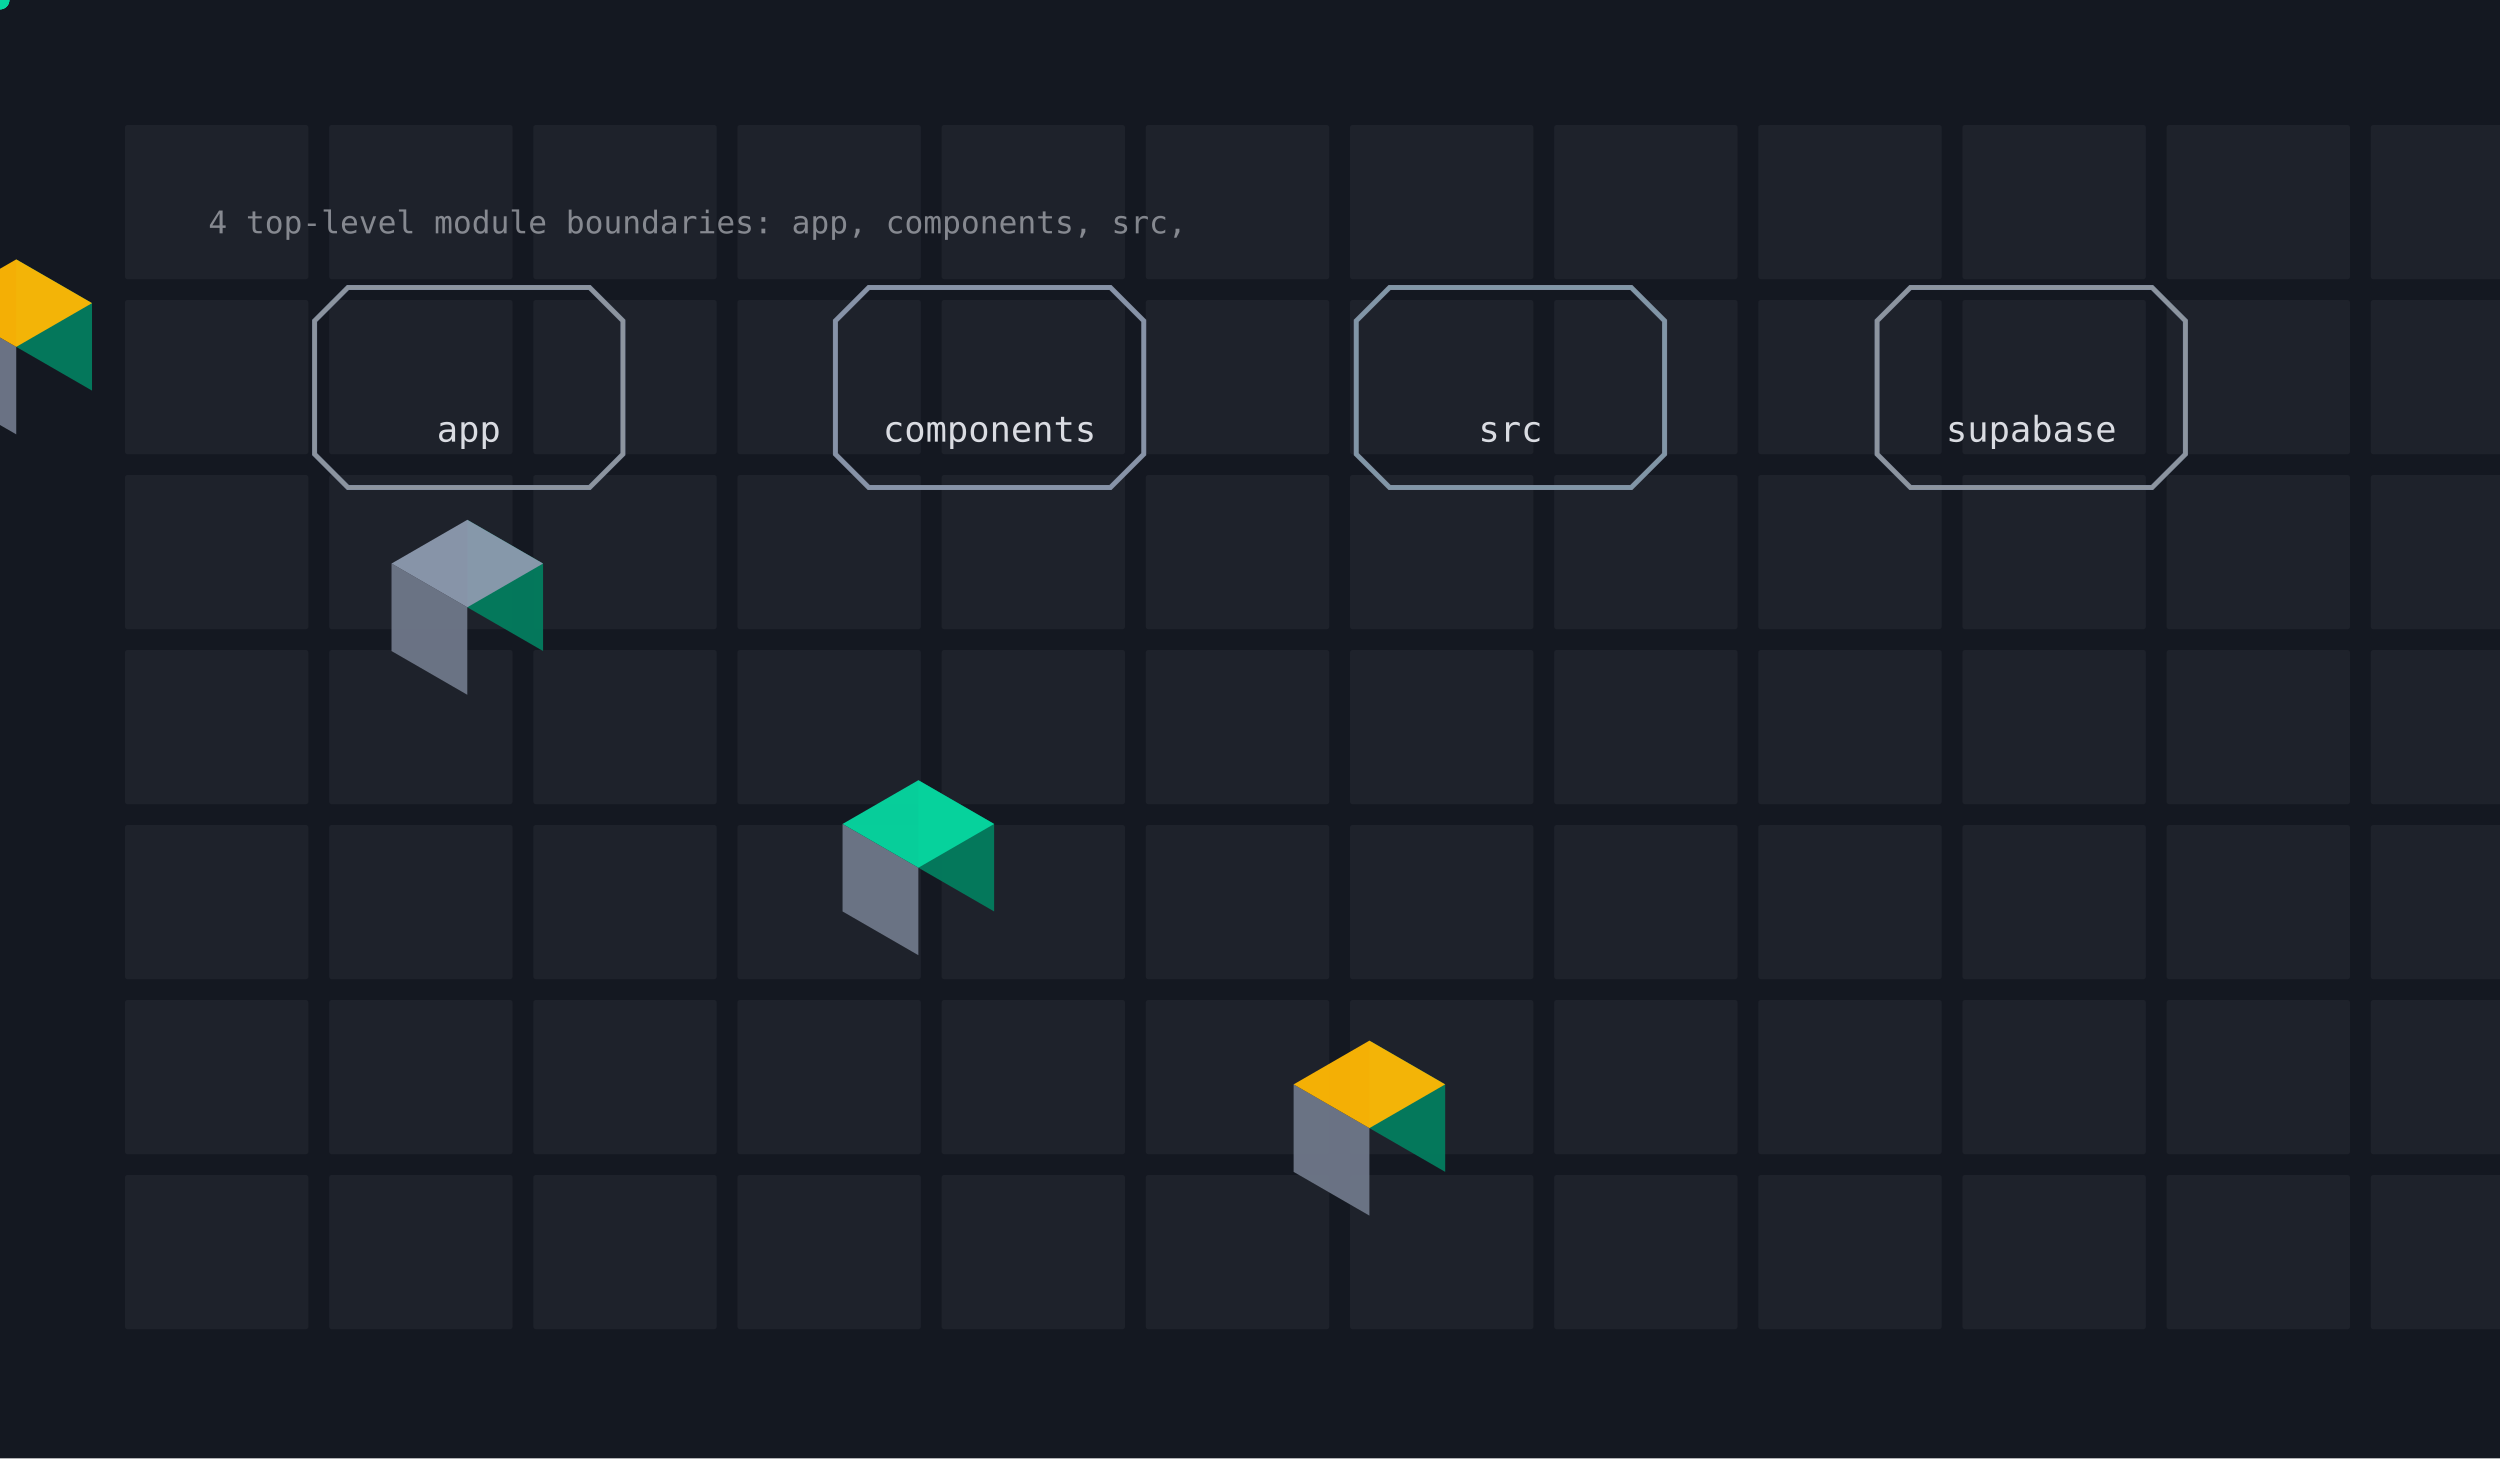
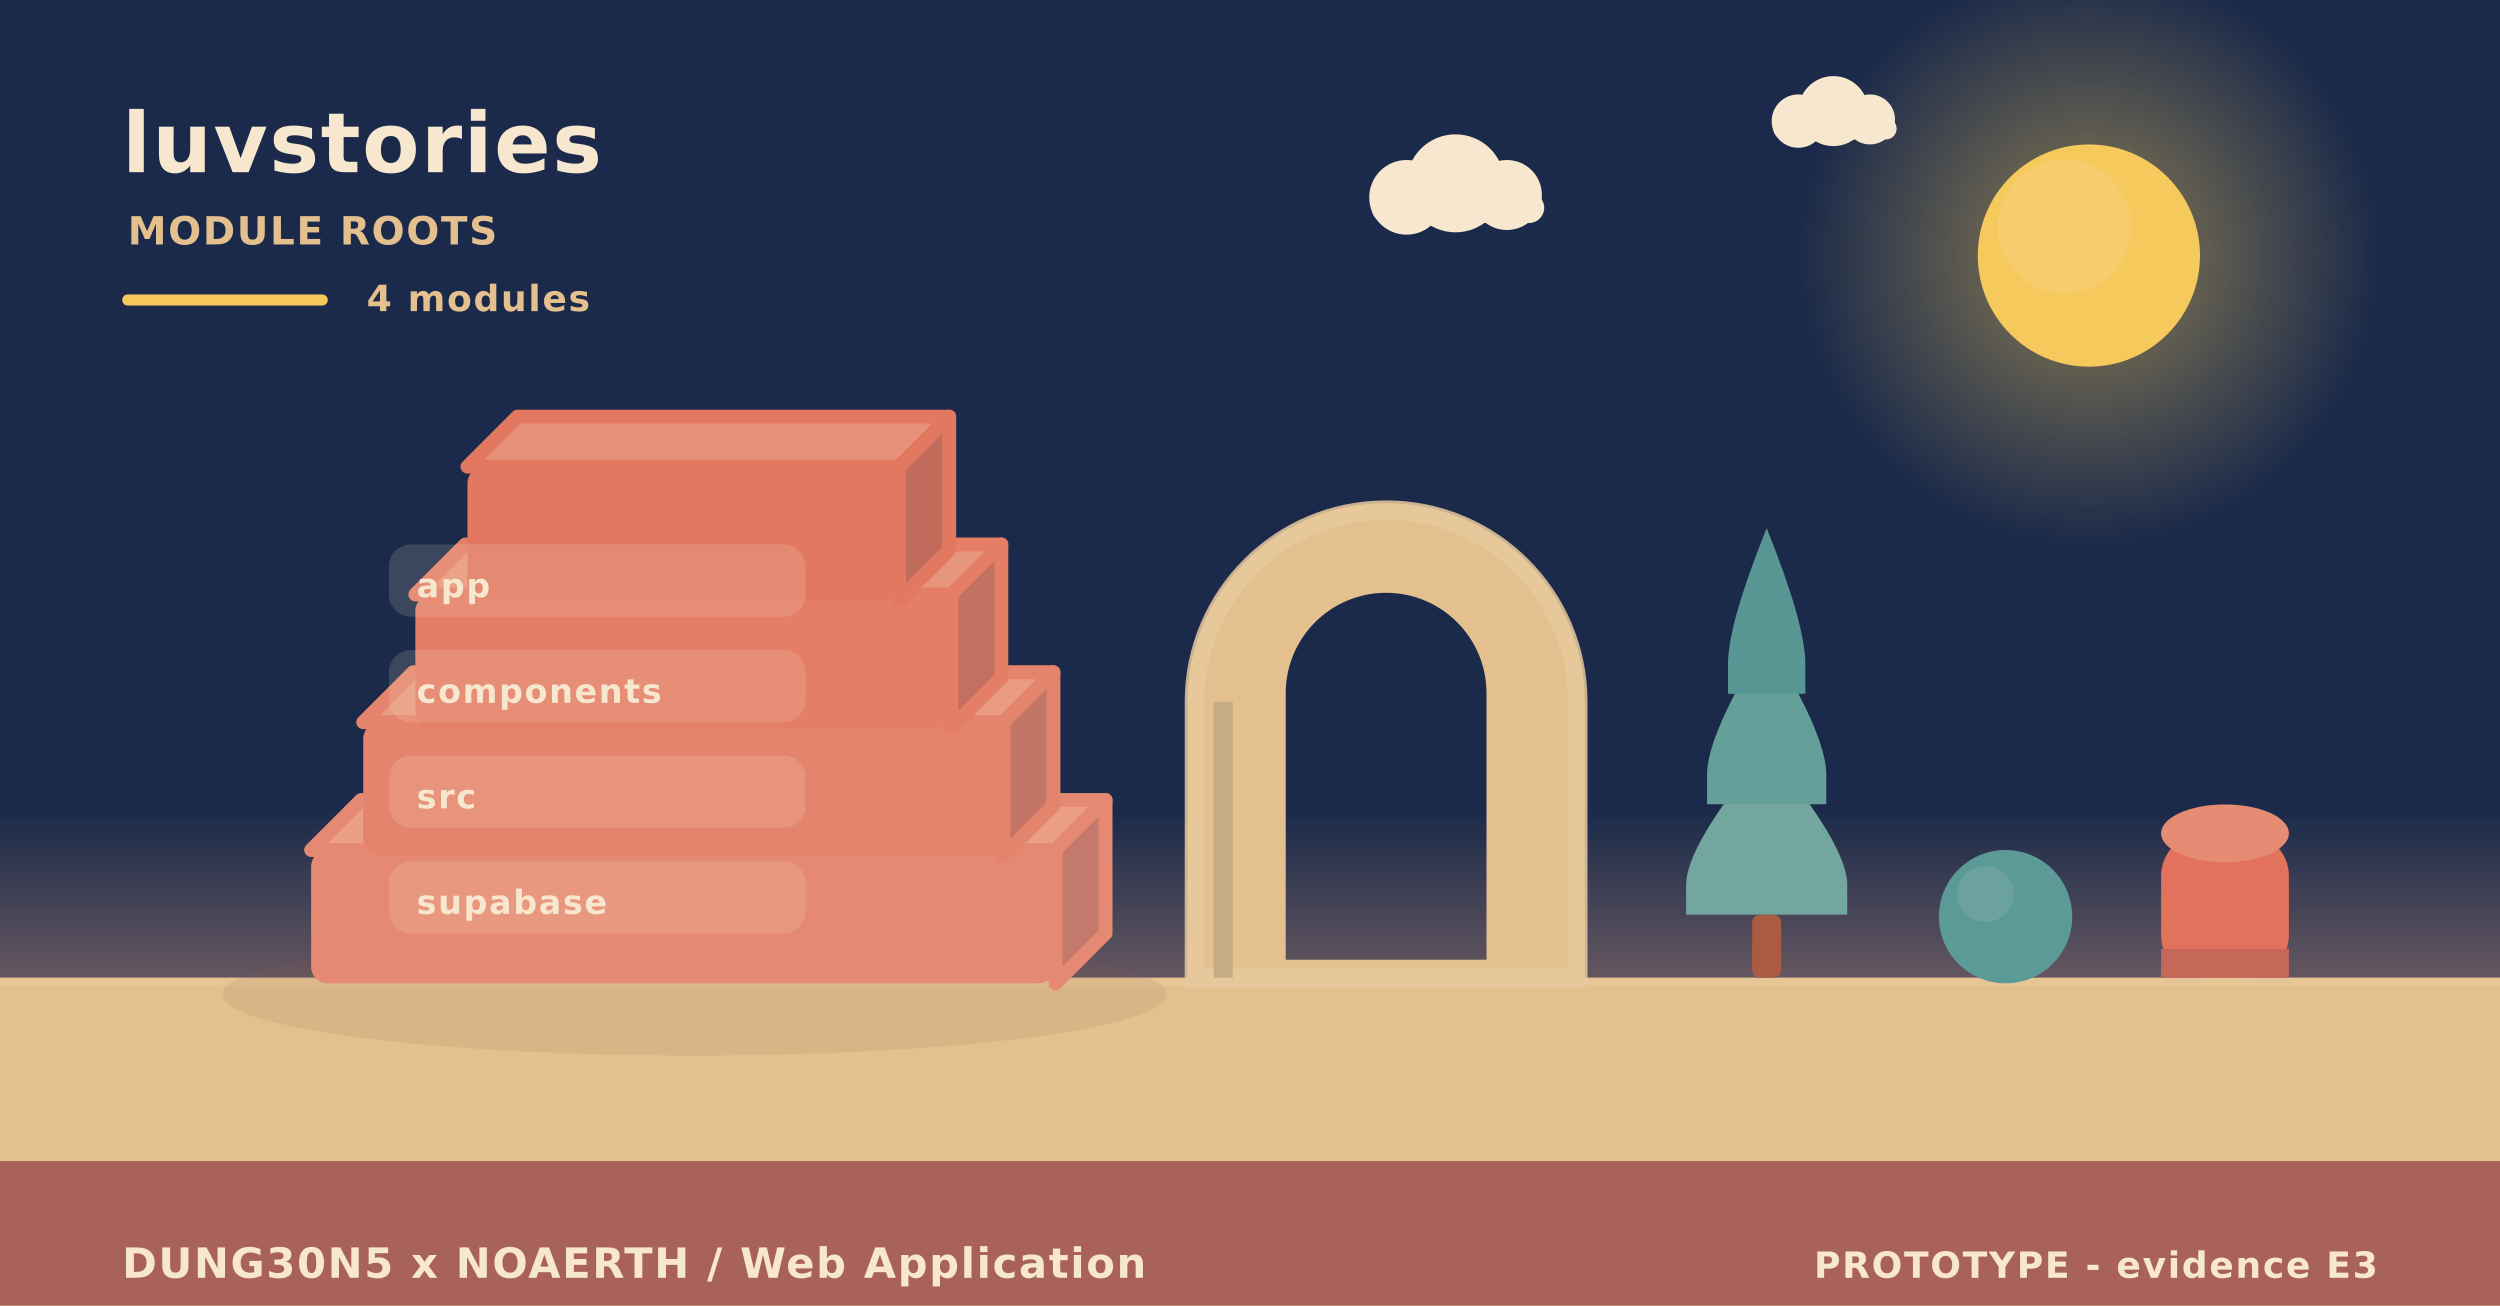
- <svg xmlns="http://www.w3.org/2000/svg" viewBox="0 0 1200 700" width="1200" height="700" role="img" aria-label="luvstories architecture">
-   <rect width="1200" height="700" fill="#141821" />
-   <defs>
-     <linearGradient id="ga" x1="0" y1="0" x2="1" y2="1">
-       <stop offset="0%" stop-color="#ffb703" />
-       <stop offset="100%" stop-color="#8d99ae" />
-     </linearGradient>
-   </defs>
-   <rect x="60.00" y="60.00" width="88.00" height="74.00" rx="1.20" fill="#eef1f6" opacity="0.05" />
-   <rect x="158.00" y="60.00" width="88.00" height="74.00" rx="1.20" fill="#eef1f6" opacity="0.05" />
-   <rect x="256.00" y="60.00" width="88.00" height="74.00" rx="1.20" fill="#eef1f6" opacity="0.05" />
-   <rect x="354.00" y="60.00" width="88.00" height="74.00" rx="1.20" fill="#eef1f6" opacity="0.05" />
-   <rect x="452.00" y="60.00" width="88.00" height="74.00" rx="1.20" fill="#eef1f6" opacity="0.05" />
-   <rect x="550.00" y="60.00" width="88.00" height="74.00" rx="1.20" fill="#eef1f6" opacity="0.05" />
-   <rect x="648.00" y="60.00" width="88.00" height="74.00" rx="1.20" fill="#eef1f6" opacity="0.05" />
-   <rect x="746.00" y="60.00" width="88.00" height="74.00" rx="1.20" fill="#eef1f6" opacity="0.05" />
-   <rect x="844.00" y="60.00" width="88.00" height="74.00" rx="1.20" fill="#eef1f6" opacity="0.05" />
-   <rect x="942.00" y="60.00" width="88.00" height="74.00" rx="1.20" fill="#eef1f6" opacity="0.05" />
-   <rect x="1040.00" y="60.00" width="88.00" height="74.00" rx="1.20" fill="#eef1f6" opacity="0.05" />
-   <rect x="1138.00" y="60.00" width="88.00" height="74.00" rx="1.20" fill="#eef1f6" opacity="0.05" />
-   <rect x="60.00" y="144.00" width="88.00" height="74.00" rx="1.20" fill="#eef1f6" opacity="0.05" />
-   <rect x="158.00" y="144.00" width="88.00" height="74.00" rx="1.20" fill="#eef1f6" opacity="0.05" />
-   <rect x="256.00" y="144.00" width="88.00" height="74.00" rx="1.20" fill="#eef1f6" opacity="0.05" />
-   <rect x="354.00" y="144.00" width="88.00" height="74.00" rx="1.20" fill="#eef1f6" opacity="0.05" />
-   <rect x="452.00" y="144.00" width="88.00" height="74.00" rx="1.20" fill="#eef1f6" opacity="0.05" />
-   <rect x="550.00" y="144.00" width="88.00" height="74.00" rx="1.20" fill="#eef1f6" opacity="0.05" />
-   <rect x="648.00" y="144.00" width="88.00" height="74.00" rx="1.20" fill="#eef1f6" opacity="0.05" />
-   <rect x="746.00" y="144.00" width="88.00" height="74.00" rx="1.20" fill="#eef1f6" opacity="0.05" />
-   <rect x="844.00" y="144.00" width="88.00" height="74.00" rx="1.20" fill="#eef1f6" opacity="0.05" />
-   <rect x="942.00" y="144.00" width="88.00" height="74.00" rx="1.20" fill="#eef1f6" opacity="0.05" />
-   <rect x="1040.00" y="144.00" width="88.00" height="74.00" rx="1.20" fill="#eef1f6" opacity="0.05" />
-   <rect x="1138.00" y="144.00" width="88.00" height="74.00" rx="1.20" fill="#eef1f6" opacity="0.05" />
-   <rect x="60.00" y="228.00" width="88.00" height="74.00" rx="1.20" fill="#eef1f6" opacity="0.05" />
-   <rect x="158.00" y="228.00" width="88.00" height="74.00" rx="1.20" fill="#eef1f6" opacity="0.05" />
-   <rect x="256.00" y="228.00" width="88.00" height="74.00" rx="1.20" fill="#eef1f6" opacity="0.05" />
-   <rect x="354.00" y="228.00" width="88.00" height="74.00" rx="1.20" fill="#eef1f6" opacity="0.05" />
-   <rect x="452.00" y="228.00" width="88.00" height="74.00" rx="1.20" fill="#eef1f6" opacity="0.05" />
-   <rect x="550.00" y="228.00" width="88.00" height="74.00" rx="1.20" fill="#eef1f6" opacity="0.05" />
-   <rect x="648.00" y="228.00" width="88.00" height="74.00" rx="1.20" fill="#eef1f6" opacity="0.05" />
-   <rect x="746.00" y="228.00" width="88.00" height="74.00" rx="1.20" fill="#eef1f6" opacity="0.05" />
-   <rect x="844.00" y="228.00" width="88.00" height="74.00" rx="1.20" fill="#eef1f6" opacity="0.05" />
-   <rect x="942.00" y="228.00" width="88.00" height="74.00" rx="1.20" fill="#eef1f6" opacity="0.05" />
-   <rect x="1040.00" y="228.00" width="88.00" height="74.00" rx="1.20" fill="#eef1f6" opacity="0.05" />
-   <rect x="1138.00" y="228.00" width="88.00" height="74.00" rx="1.20" fill="#eef1f6" opacity="0.05" />
-   <rect x="60.00" y="312.00" width="88.00" height="74.00" rx="1.20" fill="#eef1f6" opacity="0.05" />
-   <rect x="158.00" y="312.00" width="88.00" height="74.00" rx="1.20" fill="#eef1f6" opacity="0.05" />
-   <rect x="256.00" y="312.00" width="88.00" height="74.00" rx="1.20" fill="#eef1f6" opacity="0.05" />
-   <rect x="354.00" y="312.00" width="88.00" height="74.00" rx="1.20" fill="#eef1f6" opacity="0.05" />
-   <rect x="452.00" y="312.00" width="88.00" height="74.00" rx="1.20" fill="#eef1f6" opacity="0.05" />
-   <rect x="550.00" y="312.00" width="88.00" height="74.00" rx="1.20" fill="#eef1f6" opacity="0.05" />
-   <rect x="648.00" y="312.00" width="88.00" height="74.00" rx="1.20" fill="#eef1f6" opacity="0.05" />
-   <rect x="746.00" y="312.00" width="88.00" height="74.00" rx="1.20" fill="#eef1f6" opacity="0.05" />
-   <rect x="844.00" y="312.00" width="88.00" height="74.00" rx="1.20" fill="#eef1f6" opacity="0.05" />
-   <rect x="942.00" y="312.00" width="88.00" height="74.00" rx="1.20" fill="#eef1f6" opacity="0.05" />
-   <rect x="1040.00" y="312.00" width="88.00" height="74.00" rx="1.20" fill="#eef1f6" opacity="0.05" />
-   <rect x="1138.00" y="312.00" width="88.00" height="74.00" rx="1.20" fill="#eef1f6" opacity="0.05" />
-   <rect x="60.00" y="396.00" width="88.00" height="74.00" rx="1.20" fill="#eef1f6" opacity="0.05" />
-   <rect x="158.00" y="396.00" width="88.00" height="74.00" rx="1.20" fill="#eef1f6" opacity="0.05" />
-   <rect x="256.00" y="396.00" width="88.00" height="74.00" rx="1.20" fill="#eef1f6" opacity="0.05" />
-   <rect x="354.00" y="396.00" width="88.00" height="74.00" rx="1.20" fill="#eef1f6" opacity="0.05" />
-   <rect x="452.00" y="396.00" width="88.00" height="74.00" rx="1.20" fill="#eef1f6" opacity="0.05" />
-   <rect x="550.00" y="396.00" width="88.00" height="74.00" rx="1.20" fill="#eef1f6" opacity="0.05" />
-   <rect x="648.00" y="396.00" width="88.00" height="74.00" rx="1.20" fill="#eef1f6" opacity="0.05" />
-   <rect x="746.00" y="396.00" width="88.00" height="74.00" rx="1.20" fill="#eef1f6" opacity="0.05" />
-   <rect x="844.00" y="396.00" width="88.00" height="74.00" rx="1.20" fill="#eef1f6" opacity="0.05" />
-   <rect x="942.00" y="396.00" width="88.00" height="74.00" rx="1.20" fill="#eef1f6" opacity="0.05" />
-   <rect x="1040.00" y="396.00" width="88.00" height="74.00" rx="1.20" fill="#eef1f6" opacity="0.05" />
-   <rect x="1138.00" y="396.00" width="88.00" height="74.00" rx="1.20" fill="#eef1f6" opacity="0.05" />
-   <rect x="60.00" y="480.00" width="88.00" height="74.00" rx="1.20" fill="#eef1f6" opacity="0.05" />
-   <rect x="158.00" y="480.00" width="88.00" height="74.00" rx="1.20" fill="#eef1f6" opacity="0.05" />
-   <rect x="256.00" y="480.00" width="88.00" height="74.00" rx="1.20" fill="#eef1f6" opacity="0.05" />
-   <rect x="354.00" y="480.00" width="88.00" height="74.00" rx="1.20" fill="#eef1f6" opacity="0.05" />
-   <rect x="452.00" y="480.00" width="88.00" height="74.00" rx="1.20" fill="#eef1f6" opacity="0.05" />
-   <rect x="550.00" y="480.00" width="88.00" height="74.00" rx="1.20" fill="#eef1f6" opacity="0.05" />
-   <rect x="648.00" y="480.00" width="88.00" height="74.00" rx="1.20" fill="#eef1f6" opacity="0.05" />
-   <rect x="746.00" y="480.00" width="88.00" height="74.00" rx="1.20" fill="#eef1f6" opacity="0.05" />
-   <rect x="844.00" y="480.00" width="88.00" height="74.00" rx="1.20" fill="#eef1f6" opacity="0.05" />
-   <rect x="942.00" y="480.00" width="88.00" height="74.00" rx="1.20" fill="#eef1f6" opacity="0.05" />
-   <rect x="1040.00" y="480.00" width="88.00" height="74.00" rx="1.20" fill="#eef1f6" opacity="0.05" />
-   <rect x="1138.00" y="480.00" width="88.00" height="74.00" rx="1.20" fill="#eef1f6" opacity="0.05" />
-   <rect x="60.00" y="564.00" width="88.00" height="74.00" rx="1.20" fill="#eef1f6" opacity="0.05" />
-   <rect x="158.00" y="564.00" width="88.00" height="74.00" rx="1.20" fill="#eef1f6" opacity="0.05" />
-   <rect x="256.00" y="564.00" width="88.00" height="74.00" rx="1.20" fill="#eef1f6" opacity="0.05" />
-   <rect x="354.00" y="564.00" width="88.00" height="74.00" rx="1.20" fill="#eef1f6" opacity="0.05" />
-   <rect x="452.00" y="564.00" width="88.00" height="74.00" rx="1.20" fill="#eef1f6" opacity="0.05" />
-   <rect x="550.00" y="564.00" width="88.00" height="74.00" rx="1.20" fill="#eef1f6" opacity="0.05" />
-   <rect x="648.00" y="564.00" width="88.00" height="74.00" rx="1.20" fill="#eef1f6" opacity="0.05" />
-   <rect x="746.00" y="564.00" width="88.00" height="74.00" rx="1.20" fill="#eef1f6" opacity="0.05" />
-   <rect x="844.00" y="564.00" width="88.00" height="74.00" rx="1.20" fill="#eef1f6" opacity="0.05" />
-   <rect x="942.00" y="564.00" width="88.00" height="74.00" rx="1.20" fill="#eef1f6" opacity="0.05" />
-   <rect x="1040.00" y="564.00" width="88.00" height="74.00" rx="1.20" fill="#eef1f6" opacity="0.05" />
-   <rect x="1138.00" y="564.00" width="88.00" height="74.00" rx="1.20" fill="#eef1f6" opacity="0.05" />
-   <path d="M167.00,138.00 H283.00 L299.00,154.00 V218.00 L283.00,234.00 H167.00 L151.00,218.00 V154.00 Z" fill="none" stroke="rgba(255,183,3,0.550)" stroke-width="1.80" opacity="0.90" />
-   <polygon points="7.79,166.50 44.17,187.50 44.17,145.50 7.79,124.50" fill="#037c5d" opacity="0.95" />
-   <polygon points="-28.58,187.50 7.79,208.50 7.79,166.50 -28.58,145.50" fill="#6e7788" opacity="0.95" />
-   <polygon points="7.79,124.50 44.17,145.50 7.79,166.50 -28.58,145.50" fill="#ffb703" opacity="0.95" />
-   <text x="225" y="212" font-family="ui-monospace,Menlo,monospace" font-size="17" fill="rgba(238,241,246,0.900)" text-anchor="middle">app</text>
+ <svg xmlns="http://www.w3.org/2000/svg" width="900" height="470" viewBox="0 0 900 470" role="img" aria-label="luvstories - how it is built">
+   <linearGradient id="skya" x1="0" y1="0" x2="0" y2="1">
+     <stop offset="0" stop-color="#1b2a4a" />
+     <stop offset="0.62" stop-color="#1b2a4a" />
+     <stop offset="1" stop-color="#f3ad8a" />
+   </linearGradient>
+   <rect width="900" height="470" fill="url(#skya)" />
+   <radialGradient id="suna">
+     <stop offset="0.35" stop-color="#f5c95c" stop-opacity="0.34" />
+     <stop offset="1" stop-color="#f5c95c" stop-opacity="0" />
+   </radialGradient>
+   <circle cx="752" cy="92" r="104" fill="url(#suna)" />
+   <circle cx="752" cy="92" r="40" fill="#f5c95c" />
+   <circle cx="743.2" cy="81.6" r="24" fill="#f5d27e" opacity="0.5" />
  <g>
-     <path d="M167.00,138.00 H283.00 L299.00,154.00 V218.00 L283.00,234.00 H167.00 L151.00,218.00 V154.00 Z" fill="none" stroke="#8d99ae" stroke-width="2.40" opacity="0.90" />
-     <animate attributeName="opacity" values="0.25;1.0;0.25" dur="20.2s" begin="0.0s" repeatCount="indefinite" />
+     <circle cx="524" cy="66" r="17.64" fill="#f6e7ce" />
+     <circle cx="506.36" cy="71.04" r="13.44" fill="#f6e7ce" />
+     <circle cx="542.48" cy="70.2" r="12.6" fill="#f6e7ce" />
+     <rect x="493.76" y="69.36" width="62.16" height="10.92" rx="5.46" fill="#f6e7ce" />
+     <animateTransform attributeName="transform" type="translate" values="0 0;24 0;0 0" dur="36s" begin="0s" repeatCount="indefinite" />
  </g>
-   <g opacity="0.9">
-     <circle cx="0.00" cy="0.00" r="4.50" fill="#06d6a0" opacity="1.00" />
-     <animateTransform attributeName="transform" type="translate" values="225.00,184.00 475.00,184.00" dur="6.733s" begin="0.0s" repeatCount="indefinite" />
-     <animateTransform attributeName="transform" type="translate" values="475.00,184.00 225.00,184.00" dur="6.733s" begin="3.367s" repeatCount="indefinite" />
+   <g>
+     <circle cx="660" cy="40" r="12.6" fill="#f6e7ce" />
+     <circle cx="647.4" cy="43.6" r="9.6" fill="#f6e7ce" />
+     <circle cx="673.2" cy="43" r="9" fill="#f6e7ce" />
+     <rect x="638.4" y="42.4" width="44.4" height="7.8" rx="3.9" fill="#f6e7ce" />
+     <animateTransform attributeName="transform" type="translate" values="0 0;-18 0;0 0" dur="46s" begin="3s" repeatCount="indefinite" />
  </g>
-   <path d="M417.00,138.00 H533.00 L549.00,154.00 V218.00 L533.00,234.00 H417.00 L401.00,218.00 V154.00 Z" fill="none" stroke="rgba(141,153,174,0.550)" stroke-width="1.80" opacity="0.90" />
-   <polygon points="224.30,291.50 260.67,312.50 260.67,270.50 224.30,249.50" fill="#037c5d" opacity="0.95" />
-   <polygon points="187.93,312.50 224.30,333.50 224.30,291.50 187.93,270.50" fill="#6e7788" opacity="0.95" />
-   <polygon points="224.30,249.50 260.67,270.50 224.30,291.50 187.93,270.50" fill="#8d99ae" opacity="0.95" />
-   <text x="475" y="212" font-family="ui-monospace,Menlo,monospace" font-size="17" fill="rgba(238,241,246,0.900)" text-anchor="middle">components</text>
+   <rect x="0" y="352" width="900" height="118" fill="#e3c08d" />
+   <rect x="0" y="352" width="900" height="3" fill="#e6c596" />
+   <text x="44" y="62" font-family="Verdana,DejaVu Sans,sans-serif" font-size="30" font-weight="700" letter-spacing="0.6" fill="#f6e7ce" text-anchor="start">luvstories</text>
+   <text x="46" y="88" font-family="Verdana,DejaVu Sans,sans-serif" font-size="14" font-weight="700" letter-spacing="0.6" fill="#e3c08d" text-anchor="start">MODULE ROOTS</text>
+   <rect x="44" y="106" width="74" height="4" rx="2" fill="#f5c95c" />
+   <text x="132" y="112" font-family="Verdana,DejaVu Sans,sans-serif" font-size="13" font-weight="700" letter-spacing="0.6" fill="#e3c08d" text-anchor="start">4 modules</text>
+   <ellipse cx="250" cy="358" rx="170" ry="22" fill="rgba(138,90,68,0.11)" />
+   <path d="M112,306 L380,306 L398,288 L130,288 Z" fill="#ea9e86" stroke="#e68972" stroke-width="5" stroke-linejoin="round" />
+   <path d="M380,306 L398,288 L398,336 L380,354 Z" fill="#c3796b" stroke="#e68972" stroke-width="5" stroke-linejoin="round" />
+   <rect x="112" y="306" width="268" height="48" rx="6" fill="#e68972" />
+   <path d="M130.76,260 L361.24,260 L379.24,242 L148.76,242 Z" fill="#e99a82" stroke="#e5846c" stroke-width="5" stroke-linejoin="round" />
+   <path d="M361.24,260 L379.24,242 L379.24,290 L361.24,308 Z" fill="#c37566" stroke="#e5846c" stroke-width="5" stroke-linejoin="round" />
+   <rect x="130.76" y="260" width="230.48" height="48" rx="6" fill="#e5846c" />
+   <path d="M149.52,214 L342.48,214 L360.48,196 L167.52,196 Z" fill="#e8957d" stroke="#e47e66" stroke-width="5" stroke-linejoin="round" />
+   <path d="M342.48,214 L360.48,196 L360.48,244 L342.48,262 Z" fill="#c27061" stroke="#e47e66" stroke-width="5" stroke-linejoin="round" />
+   <rect x="149.52" y="214" width="192.96" height="48" rx="6" fill="#e47e66" />
+   <path d="M168.28,168 L323.72,168 L341.72,150 L186.28,150 Z" fill="#e79079" stroke="#e37861" stroke-width="5" stroke-linejoin="round" />
+   <path d="M323.72,168 L341.72,150 L341.72,198 L323.72,216 Z" fill="#c16b5d" stroke="#e37861" stroke-width="5" stroke-linejoin="round" />
+   <rect x="168.28" y="168" width="155.44" height="48" rx="6" fill="#e37861" />
+   <rect x="140" y="196" width="150" height="26" rx="8" fill="rgba(246,231,206,0.16)" opacity="0.94" />
  <g>
-     <path d="M417.00,138.00 H533.00 L549.00,154.00 V218.00 L533.00,234.00 H417.00 L401.00,218.00 V154.00 Z" fill="none" stroke="#8d99ae" stroke-width="2.40" opacity="0.90" />
-     <animate attributeName="opacity" values="0.25;1.0;0.25" dur="20.2s" begin="0.45s" repeatCount="indefinite" />
+     <text x="150" y="215" font-family="Verdana,DejaVu Sans,sans-serif" font-size="12" font-weight="700" letter-spacing="0.6" fill="#f6e7ce" text-anchor="start">app</text>
+     <animateTransform attributeName="transform" type="translate" values="0 10;0 0" dur="0.7s" begin="0.3s" fill="freeze" />
  </g>
-   <g opacity="0.9">
-     <circle cx="0.00" cy="0.00" r="4.50" fill="#06d6a0" opacity="1.00" />
-     <animateTransform attributeName="transform" type="translate" values="475.00,184.00 725.00,184.00" dur="6.733s" begin="0.3s" repeatCount="indefinite" />
-     <animateTransform attributeName="transform" type="translate" values="725.00,184.00 475.00,184.00" dur="6.733s" begin="3.667s" repeatCount="indefinite" />
+   <rect x="140" y="234" width="150" height="26" rx="8" fill="rgba(246,231,206,0.16)" opacity="0.94" />
+   <g>
+     <text x="150" y="253" font-family="Verdana,DejaVu Sans,sans-serif" font-size="12" font-weight="700" letter-spacing="0.6" fill="#f6e7ce" text-anchor="start">components</text>
+     <animateTransform attributeName="transform" type="translate" values="0 10;0 0" dur="0.7s" begin="0.5s" fill="freeze" />
  </g>
-   <path d="M667.00,138.00 H783.00 L799.00,154.00 V218.00 L783.00,234.00 H667.00 L651.00,218.00 V154.00 Z" fill="none" stroke="rgba(6,214,160,0.550)" stroke-width="1.80" opacity="0.90" />
-   <polygon points="440.81,416.50 477.18,437.50 477.18,395.50 440.81,374.50" fill="#037c5d" opacity="0.95" />
-   <polygon points="404.43,437.50 440.81,458.50 440.81,416.50 404.43,395.50" fill="#6e7788" opacity="0.95" />
-   <polygon points="440.81,374.50 477.18,395.50 440.81,416.50 404.43,395.50" fill="#06d6a0" opacity="0.95" />
-   <text x="725" y="212" font-family="ui-monospace,Menlo,monospace" font-size="17" fill="rgba(238,241,246,0.900)" text-anchor="middle">src</text>
+   <rect x="140" y="272" width="150" height="26" rx="8" fill="rgba(246,231,206,0.16)" opacity="0.94" />
  <g>
-     <path d="M667.00,138.00 H783.00 L799.00,154.00 V218.00 L783.00,234.00 H667.00 L651.00,218.00 V154.00 Z" fill="none" stroke="#8d99ae" stroke-width="2.40" opacity="0.90" />
-     <animate attributeName="opacity" values="0.25;1.0;0.25" dur="20.2s" begin="0.9s" repeatCount="indefinite" />
+     <text x="150" y="291" font-family="Verdana,DejaVu Sans,sans-serif" font-size="12" font-weight="700" letter-spacing="0.6" fill="#f6e7ce" text-anchor="start">src</text>
+     <animateTransform attributeName="transform" type="translate" values="0 10;0 0" dur="0.7s" begin="0.7s" fill="freeze" />
  </g>
-   <g opacity="0.9">
-     <circle cx="0.00" cy="0.00" r="4.50" fill="#06d6a0" opacity="1.00" />
-     <animateTransform attributeName="transform" type="translate" values="725.00,184.00 975.00,184.00" dur="6.733s" begin="0.6s" repeatCount="indefinite" />
-     <animateTransform attributeName="transform" type="translate" values="975.00,184.00 725.00,184.00" dur="6.733s" begin="3.967s" repeatCount="indefinite" />
+   <rect x="140" y="310" width="150" height="26" rx="8" fill="rgba(246,231,206,0.16)" opacity="0.94" />
+   <g>
+     <text x="150" y="329" font-family="Verdana,DejaVu Sans,sans-serif" font-size="12" font-weight="700" letter-spacing="0.6" fill="#f6e7ce" text-anchor="start">supabase</text>
+     <animateTransform attributeName="transform" type="translate" values="0 10;0 0" dur="0.7s" begin="0.9s" fill="freeze" />
  </g>
-   <path d="M917.00,138.00 H1033.00 L1049.00,154.00 V218.00 L1033.00,234.00 H917.00 L901.00,218.00 V154.00 Z" fill="none" stroke="rgba(255,183,3,0.550)" stroke-width="1.80" opacity="0.90" />
-   <polygon points="657.31,541.50 693.69,562.50 693.69,520.50 657.31,499.50" fill="#037c5d" opacity="0.95" />
-   <polygon points="620.94,562.50 657.31,583.50 657.31,541.50 620.94,520.50" fill="#6e7788" opacity="0.95" />
-   <polygon points="657.31,499.50 693.69,520.50 657.31,541.50 620.94,520.50" fill="#ffb703" opacity="0.95" />
-   <text x="975" y="212" font-family="ui-monospace,Menlo,monospace" font-size="17" fill="rgba(238,241,246,0.900)" text-anchor="middle">supabase</text>
-   <g>
-     <path d="M917.00,138.00 H1033.00 L1049.00,154.00 V218.00 L1033.00,234.00 H917.00 L901.00,218.00 V154.00 Z" fill="none" stroke="#8d99ae" stroke-width="2.40" opacity="0.90" />
-     <animate attributeName="opacity" values="0.25;1.0;0.25" dur="20.2s" begin="1.35s" repeatCount="indefinite" />
-   </g>
-   <g opacity="0.9">
-     <circle cx="0.00" cy="0.00" r="4.50" fill="#06d6a0" opacity="1.00" />
-     <animateTransform attributeName="transform" type="translate" values="975.00,184.00 975.00,184.00" dur="6.733s" begin="0.9s" repeatCount="indefinite" />
-     <animateTransform attributeName="transform" type="translate" values="975.00,184.00 975.00,184.00" dur="6.733s" begin="4.267s" repeatCount="indefinite" />
-   </g>
-   <text x="100" y="112" font-family="ui-monospace,Menlo,monospace" font-size="15" fill="rgba(238,241,246,0.500)">4 top-level module boundaries: app, components, src,</text>
+   <path d="M430,352 L430,252.64 A69,69 0 0 1 568,252.64 L568,352 Z M460.36,348 L460.36,249.55 A38.64,38.64 0 0 1 537.64,249.55 L537.64,348 Z" fill="#e3c08d" fill-rule="evenodd" stroke="#e3c08d" stroke-width="5" stroke-linejoin="round" />
+   <path d="M430,352 L430,252.64 A69,69 0 0 1 568,252.64 L568,352 Z" fill="none" stroke="#e8c99d" stroke-width="7" stroke-linecap="round" opacity="0.85" />
+   <rect x="436.9" y="252.64" width="6.9" height="99.36" fill="#c7ab84" />
+   <rect x="630.78" y="329.28" width="10.44" height="22.72" rx="2.9" fill="#ac5b43" />
+   <path d="M636,269.64 Q607,304.23 607,318.54 Q607,329.28 607,329.28 L665,329.28 Q665,329.28 665,318.54 Q665,304.23 636,269.64 Z" fill="#74a6a0" />
+   <path d="M636,229.88 Q614.54,264.47 614.54,278.78 Q614.54,289.52 614.54,289.52 L657.46,289.52 Q657.46,289.52 657.46,278.78 Q657.46,264.47 636,229.88 Z" fill="#649f9a" />
+   <path d="M636,190.12 Q622.08,224.71 622.08,239.02 Q622.08,249.76 622.08,249.76 L649.92,249.76 Q649.92,249.76 649.92,239.02 Q649.92,224.71 636,190.12 Z" fill="#589694" />
+   <circle cx="722" cy="330" r="24" fill="#5b9a97" />
+   <circle cx="714.8" cy="321.84" r="10.08" fill="#7aa9a2" opacity="0.55" />
+   <rect x="778" y="300" width="46" height="52" rx="15.33" fill="#e2725b" />
+   <ellipse cx="801" cy="300" rx="23" ry="10.4" fill="#e68c74" />
+   <rect x="778" y="341.6" width="46" height="10.4" fill="#c66859" />
+   <rect x="0" y="418" width="900" height="52" rx="0" fill="#a65c56" opacity="0.94" />
+   <text x="44" y="460" font-family="Verdana,DejaVu Sans,sans-serif" font-size="15" font-weight="700" letter-spacing="0.6" fill="#f6e7ce" text-anchor="start">DUNG30N5 x NOAERTH  /  Web Application</text>
+   <text x="856" y="460" font-family="Verdana,DejaVu Sans,sans-serif" font-size="13" font-weight="700" letter-spacing="0.6" fill="#f6e7ce" text-anchor="end">PROTOTYPE  -  evidence E3</text>
</svg>
